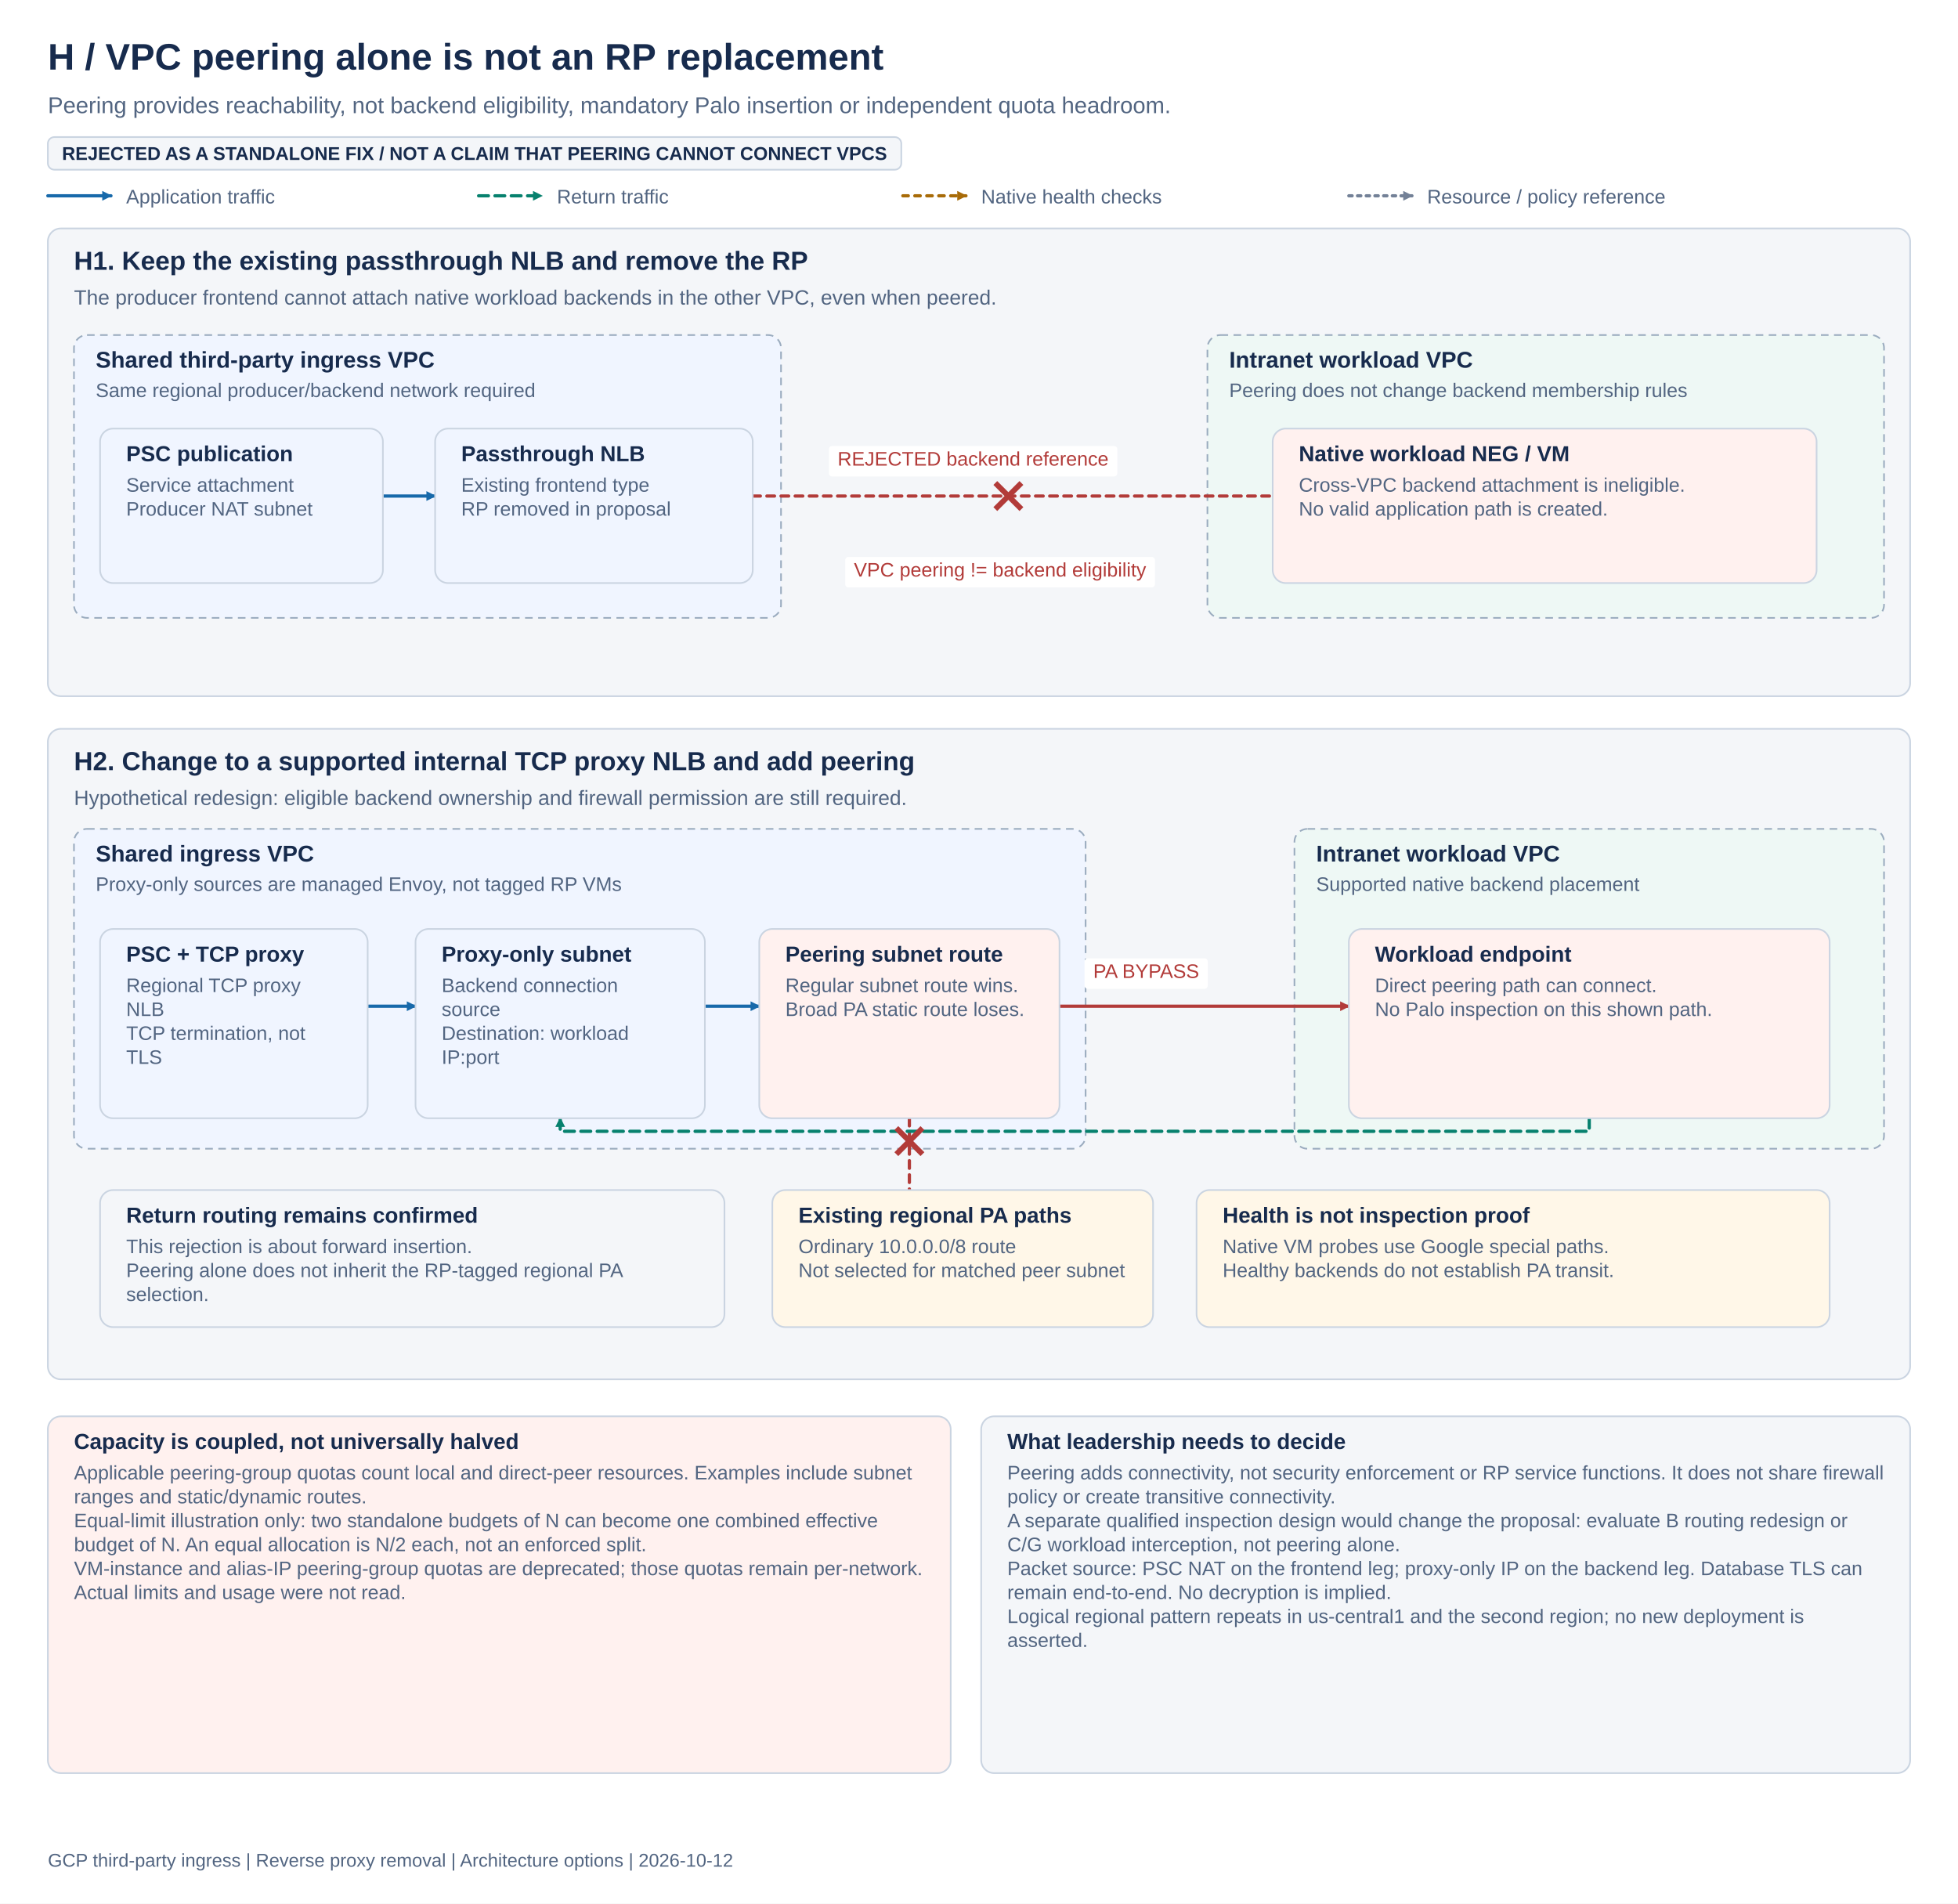
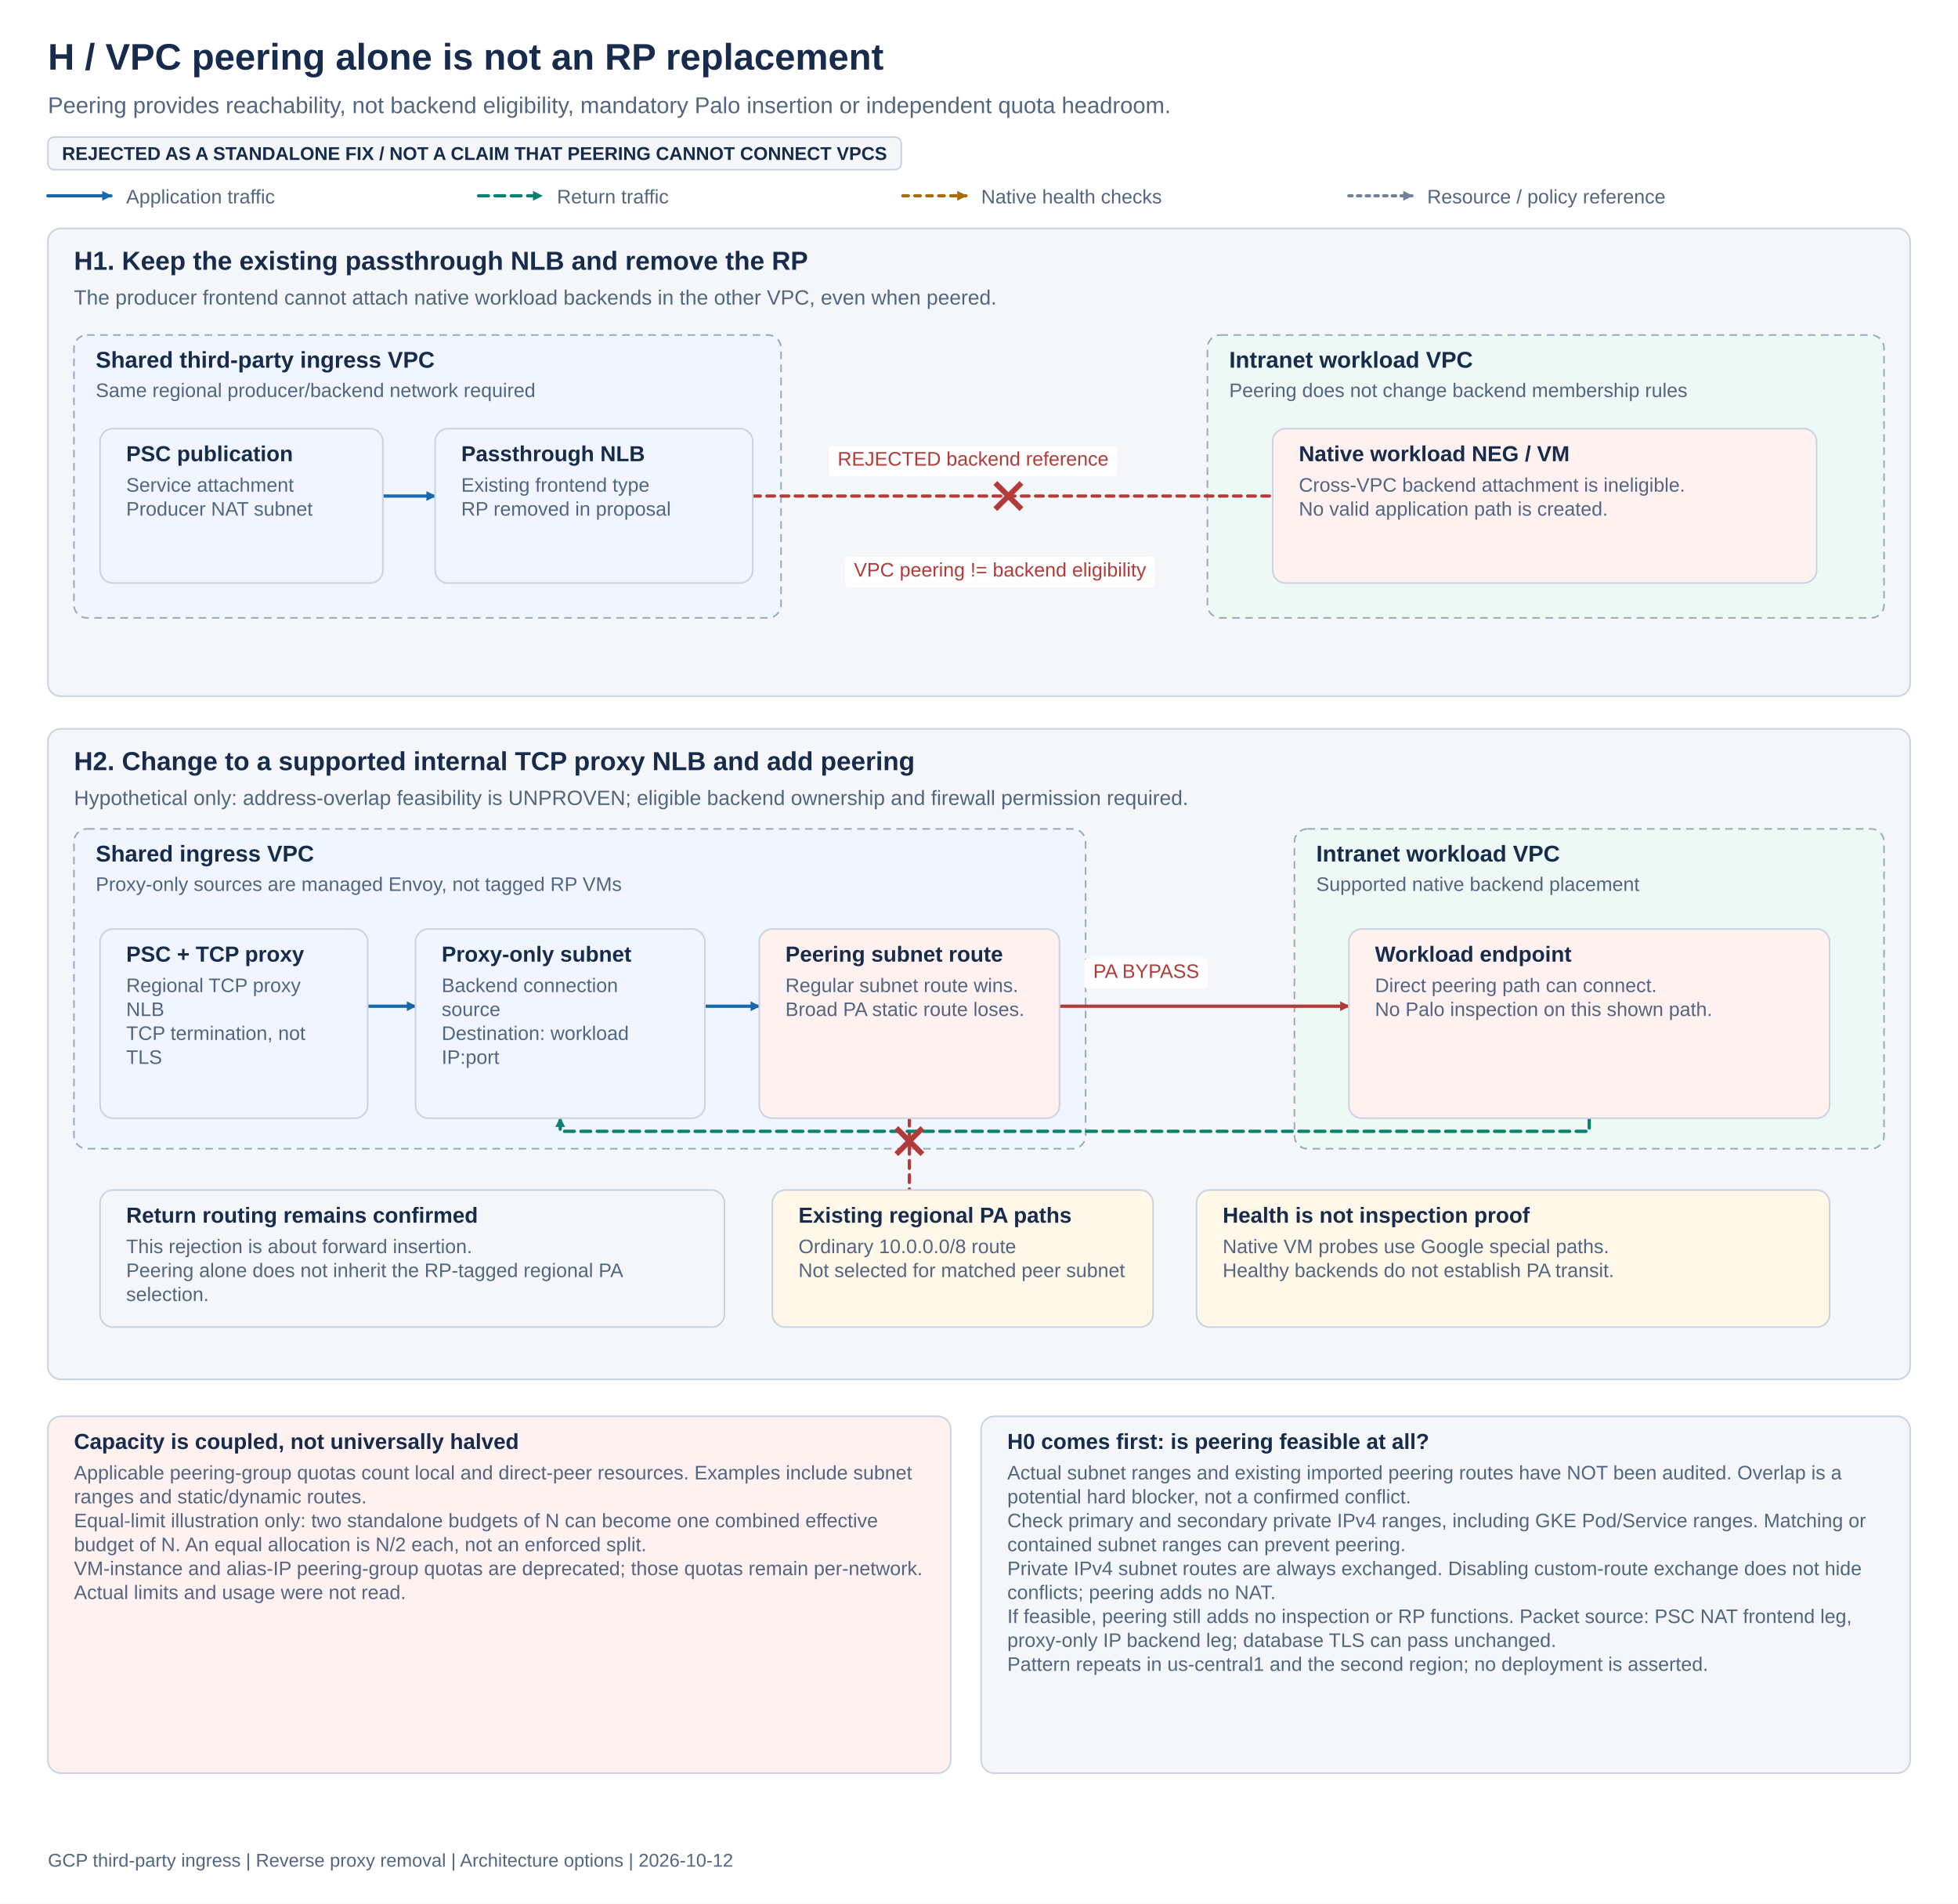
<svg xmlns="http://www.w3.org/2000/svg" width="1800" height="1750" viewBox="0 0 1800 1750" role="img" aria-labelledby="title desc">
  <defs>
    <marker id="ink" markerWidth="9" markerHeight="9" refX="8" refY="4.5" orient="auto" markerUnits="userSpaceOnUse">
      <path d="M 0,0 L 9,4.5 L 0,9 Z" fill="#172b4d" />
    </marker>
    <marker id="ink-start" markerWidth="9" markerHeight="9" refX="1" refY="4.5" orient="auto" markerUnits="userSpaceOnUse">
      <path d="M 9,0 L 0,4.5 L 9,9 Z" fill="#172b4d" />
    </marker>
    <marker id="muted" markerWidth="9" markerHeight="9" refX="8" refY="4.5" orient="auto" markerUnits="userSpaceOnUse">
      <path d="M 0,0 L 9,4.5 L 0,9 Z" fill="#526581" />
    </marker>
    <marker id="muted-start" markerWidth="9" markerHeight="9" refX="1" refY="4.5" orient="auto" markerUnits="userSpaceOnUse">
      <path d="M 9,0 L 0,4.5 L 9,9 Z" fill="#526581" />
    </marker>
    <marker id="data" markerWidth="9" markerHeight="9" refX="8" refY="4.5" orient="auto" markerUnits="userSpaceOnUse">
      <path d="M 0,0 L 9,4.5 L 0,9 Z" fill="#1769aa" />
    </marker>
    <marker id="data-start" markerWidth="9" markerHeight="9" refX="1" refY="4.5" orient="auto" markerUnits="userSpaceOnUse">
      <path d="M 9,0 L 0,4.5 L 9,9 Z" fill="#1769aa" />
    </marker>
    <marker id="return" markerWidth="9" markerHeight="9" refX="8" refY="4.5" orient="auto" markerUnits="userSpaceOnUse">
      <path d="M 0,0 L 9,4.5 L 0,9 Z" fill="#07816e" />
    </marker>
    <marker id="return-start" markerWidth="9" markerHeight="9" refX="1" refY="4.5" orient="auto" markerUnits="userSpaceOnUse">
      <path d="M 9,0 L 0,4.5 L 9,9 Z" fill="#07816e" />
    </marker>
    <marker id="health" markerWidth="9" markerHeight="9" refX="8" refY="4.5" orient="auto" markerUnits="userSpaceOnUse">
      <path d="M 0,0 L 9,4.5 L 0,9 Z" fill="#a86b08" />
    </marker>
    <marker id="health-start" markerWidth="9" markerHeight="9" refX="1" refY="4.5" orient="auto" markerUnits="userSpaceOnUse">
      <path d="M 9,0 L 0,4.5 L 9,9 Z" fill="#a86b08" />
    </marker>
    <marker id="inspect" markerWidth="9" markerHeight="9" refX="8" refY="4.5" orient="auto" markerUnits="userSpaceOnUse">
      <path d="M 0,0 L 9,4.5 L 0,9 Z" fill="#7454b1" />
    </marker>
    <marker id="inspect-start" markerWidth="9" markerHeight="9" refX="1" refY="4.5" orient="auto" markerUnits="userSpaceOnUse">
      <path d="M 9,0 L 0,4.5 L 9,9 Z" fill="#7454b1" />
    </marker>
    <marker id="risk" markerWidth="9" markerHeight="9" refX="8" refY="4.5" orient="auto" markerUnits="userSpaceOnUse">
      <path d="M 0,0 L 9,4.5 L 0,9 Z" fill="#b23b39" />
    </marker>
    <marker id="risk-start" markerWidth="9" markerHeight="9" refX="1" refY="4.5" orient="auto" markerUnits="userSpaceOnUse">
      <path d="M 9,0 L 0,4.5 L 9,9 Z" fill="#b23b39" />
    </marker>
    <marker id="control" markerWidth="9" markerHeight="9" refX="8" refY="4.5" orient="auto" markerUnits="userSpaceOnUse">
      <path d="M 0,0 L 9,4.5 L 0,9 Z" fill="#738197" />
    </marker>
    <marker id="control-start" markerWidth="9" markerHeight="9" refX="1" refY="4.5" orient="auto" markerUnits="userSpaceOnUse">
      <path d="M 9,0 L 0,4.5 L 9,9 Z" fill="#738197" />
    </marker>
  </defs>
  <rect width="1800" height="1750" fill="#ffffff" />
  <g font-family="Liberation Sans, Arial, sans-serif">
    <rect x="44" y="210" width="1712" height="430" rx="12" fill="#f4f6f9" stroke="#cad4e1" stroke-width="1.5" />
    <rect x="68" y="308" width="650" height="260" rx="12" fill="#f0f5ff" stroke="#9bacbf" stroke-width="1.5" stroke-dasharray="7 5" />
    <rect x="1110" y="308" width="622" height="260" rx="12" fill="#eef8f5" stroke="#9bacbf" stroke-width="1.5" stroke-dasharray="7 5" />
    <rect x="44" y="670" width="1712" height="598" rx="12" fill="#f4f6f9" stroke="#cad4e1" stroke-width="1.5" />
    <rect x="68" y="762" width="930" height="294" rx="12" fill="#f0f5ff" stroke="#9bacbf" stroke-width="1.5" stroke-dasharray="7 5" />
    <rect x="1190" y="762" width="542" height="294" rx="12" fill="#eef8f5" stroke="#9bacbf" stroke-width="1.5" stroke-dasharray="7 5" />
    <path d="M 44,180 L 102,180" fill="none" stroke="#1769aa" stroke-width="3" stroke-linejoin="round" stroke-linecap="round" marker-end="url(#data)" />
    <path d="M 440,180 L 498,180" fill="none" stroke="#07816e" stroke-width="3" stroke-linejoin="round" stroke-linecap="round" stroke-dasharray="9 6" marker-end="url(#return)" />
    <path d="M 830,180 L 888,180" fill="none" stroke="#a86b08" stroke-width="3" stroke-linejoin="round" stroke-linecap="round" stroke-dasharray="5 6" marker-end="url(#health)" />
    <path d="M 1240,180 L 1298,180" fill="none" stroke="#738197" stroke-width="3" stroke-linejoin="round" stroke-linecap="round" stroke-dasharray="3 5" marker-end="url(#control)" />
    <path d="M 352,456 L 400,456" fill="none" stroke="#1769aa" stroke-width="3" stroke-linejoin="round" stroke-linecap="round" marker-end="url(#data)" />
    <path d="M 692,456 L 1170,456" fill="none" stroke="#b23b39" stroke-width="3" stroke-linejoin="round" stroke-linecap="round" stroke-dasharray="7 6" />
    <path d="M 338,925 L 382,925" fill="none" stroke="#1769aa" stroke-width="3" stroke-linejoin="round" stroke-linecap="round" marker-end="url(#data)" />
    <path d="M 648,925 L 698,925" fill="none" stroke="#1769aa" stroke-width="3" stroke-linejoin="round" stroke-linecap="round" marker-end="url(#data)" />
    <path d="M 974,925 L 1240,925" fill="none" stroke="#b23b39" stroke-width="3" stroke-linejoin="round" stroke-linecap="round" marker-end="url(#risk)" />
    <path d="M 836,1028 L 836,1094" fill="none" stroke="#b23b39" stroke-width="3" stroke-linejoin="round" stroke-linecap="round" stroke-dasharray="7 6" />
    <path d="M 1461,1028 L 1461,1040 L 515,1040 L 515,1028" fill="none" stroke="#07816e" stroke-width="3" stroke-linejoin="round" stroke-linecap="round" stroke-dasharray="9 6" marker-end="url(#return)" />
    <text x="68" y="248" font-size="24" font-weight="700" fill="#172b4d">H1. Keep the existing passthrough NLB and remove the RP</text>
    <text x="68" y="280" font-size="19" font-weight="400" fill="#526581">The producer frontend cannot attach native workload backends in the other VPC, even when peered.</text>
    <text x="88" y="338" font-size="21" font-weight="700" fill="#172b4d">Shared third-party ingress VPC</text>
    <text x="88" y="365" font-size="18" font-weight="400" fill="#526581">Same regional producer/backend network required</text>
    <text x="1130" y="338" font-size="21" font-weight="700" fill="#172b4d">Intranet workload VPC</text>
    <text x="1130" y="365" font-size="18" font-weight="400" fill="#526581">Peering does not change backend membership rules</text>
    <rect x="92" y="394" width="260" height="142" rx="12" fill="#f0f5ff" stroke="#cad4e1" stroke-width="1.5" />
    <text x="116" y="424" font-size="20" font-weight="700" fill="#172b4d">PSC publication</text>
    <text x="116" y="452" font-size="18" font-weight="400" fill="#526581">Service attachment</text>
    <text x="116" y="474" font-size="18" font-weight="400" fill="#526581">Producer NAT subnet</text>
    <rect x="400" y="394" width="292" height="142" rx="12" fill="#f0f5ff" stroke="#cad4e1" stroke-width="1.5" />
    <text x="424" y="424" font-size="20" font-weight="700" fill="#172b4d">Passthrough NLB</text>
    <text x="424" y="452" font-size="18" font-weight="400" fill="#526581">Existing frontend type</text>
    <text x="424" y="474" font-size="18" font-weight="400" fill="#526581">RP removed in proposal</text>
    <rect x="1170" y="394" width="500" height="142" rx="12" fill="#fff1ef" stroke="#cad4e1" stroke-width="1.5" />
    <text x="1194" y="424" font-size="20" font-weight="700" fill="#172b4d">Native workload NEG / VM</text>
    <text x="1194" y="452" font-size="18" font-weight="400" fill="#526581">Cross-VPC backend attachment is ineligible.</text>
    <text x="1194" y="474" font-size="18" font-weight="400" fill="#526581">No valid application path is created.</text>
    <text x="68" y="708" font-size="24" font-weight="700" fill="#172b4d">H2. Change to a supported internal TCP proxy NLB and add peering</text>
-     <text x="68" y="740" font-size="19" font-weight="400" fill="#526581">Hypothetical redesign: eligible backend ownership and firewall permission are still required.</text>
+     <text x="68" y="740" font-size="19" font-weight="400" fill="#526581">Hypothetical only: address-overlap feasibility is UNPROVEN; eligible backend ownership and firewall permission required.</text>
    <text x="88" y="792" font-size="21" font-weight="700" fill="#172b4d">Shared ingress VPC</text>
    <text x="88" y="819" font-size="18" font-weight="400" fill="#526581">Proxy-only sources are managed Envoy, not tagged RP VMs</text>
    <text x="1210" y="792" font-size="21" font-weight="700" fill="#172b4d">Intranet workload VPC</text>
    <text x="1210" y="819" font-size="18" font-weight="400" fill="#526581">Supported native backend placement</text>
    <rect x="92" y="854" width="246" height="174" rx="12" fill="#f0f5ff" stroke="#cad4e1" stroke-width="1.5" />
    <text x="116" y="884" font-size="20" font-weight="700" fill="#172b4d">PSC + TCP proxy</text>
    <text x="116" y="912" font-size="18" font-weight="400" fill="#526581">Regional TCP proxy</text>
    <text x="116" y="934" font-size="18" font-weight="400" fill="#526581">NLB</text>
    <text x="116" y="956" font-size="18" font-weight="400" fill="#526581">TCP termination, not</text>
    <text x="116" y="978" font-size="18" font-weight="400" fill="#526581">TLS</text>
    <rect x="382" y="854" width="266" height="174" rx="12" fill="#f0f5ff" stroke="#cad4e1" stroke-width="1.5" />
    <text x="406" y="884" font-size="20" font-weight="700" fill="#172b4d">Proxy-only subnet</text>
    <text x="406" y="912" font-size="18" font-weight="400" fill="#526581">Backend connection</text>
    <text x="406" y="934" font-size="18" font-weight="400" fill="#526581">source</text>
    <text x="406" y="956" font-size="18" font-weight="400" fill="#526581">Destination: workload</text>
    <text x="406" y="978" font-size="18" font-weight="400" fill="#526581">IP:port</text>
    <rect x="698" y="854" width="276" height="174" rx="12" fill="#fff1ef" stroke="#cad4e1" stroke-width="1.5" />
    <text x="722" y="884" font-size="20" font-weight="700" fill="#172b4d">Peering subnet route</text>
    <text x="722" y="912" font-size="18" font-weight="400" fill="#526581">Regular subnet route wins.</text>
    <text x="722" y="934" font-size="18" font-weight="400" fill="#526581">Broad PA static route loses.</text>
    <rect x="1240" y="854" width="442" height="174" rx="12" fill="#fff1ef" stroke="#cad4e1" stroke-width="1.5" />
    <text x="1264" y="884" font-size="20" font-weight="700" fill="#172b4d">Workload endpoint</text>
    <text x="1264" y="912" font-size="18" font-weight="400" fill="#526581">Direct peering path can connect.</text>
    <text x="1264" y="934" font-size="18" font-weight="400" fill="#526581">No Palo inspection on this shown path.</text>
    <rect x="710" y="1094" width="350" height="126" rx="12" fill="#fff7e8" stroke="#cad4e1" stroke-width="1.5" />
    <text x="734" y="1124" font-size="20" font-weight="700" fill="#172b4d">Existing regional PA paths</text>
    <text x="734" y="1152" font-size="18" font-weight="400" fill="#526581">Ordinary 10.0.0.0/8 route</text>
    <text x="734" y="1174" font-size="18" font-weight="400" fill="#526581">Not selected for matched peer subnet</text>
    <rect x="92" y="1094" width="574" height="126" rx="12" fill="#f4f6f9" stroke="#cad4e1" stroke-width="1.5" />
    <text x="116" y="1124" font-size="20" font-weight="700" fill="#172b4d">Return routing remains confirmed</text>
    <text x="116" y="1152" font-size="18" font-weight="400" fill="#526581">This rejection is about forward insertion.</text>
    <text x="116" y="1174" font-size="18" font-weight="400" fill="#526581">Peering alone does not inherit the RP-tagged regional PA</text>
    <text x="116" y="1196" font-size="18" font-weight="400" fill="#526581">selection.</text>
    <rect x="1100" y="1094" width="582" height="126" rx="12" fill="#fff7e8" stroke="#cad4e1" stroke-width="1.5" />
    <text x="1124" y="1124" font-size="20" font-weight="700" fill="#172b4d">Health is not inspection proof</text>
    <text x="1124" y="1152" font-size="18" font-weight="400" fill="#526581">Native VM probes use Google special paths.</text>
    <text x="1124" y="1174" font-size="18" font-weight="400" fill="#526581">Healthy backends do not establish PA transit.</text>
    <rect x="44" y="1302" width="830" height="328" rx="12" fill="#fff1ef" stroke="#cad4e1" stroke-width="1.5" />
    <text x="68" y="1332" font-size="20" font-weight="700" fill="#172b4d">Capacity is coupled, not universally halved</text>
    <text x="68" y="1360" font-size="18" font-weight="400" fill="#526581">Applicable peering-group quotas count local and direct-peer resources. Examples include subnet</text>
    <text x="68" y="1382" font-size="18" font-weight="400" fill="#526581">ranges and static/dynamic routes.</text>
    <text x="68" y="1404" font-size="18" font-weight="400" fill="#526581">Equal-limit illustration only: two standalone budgets of N can become one combined effective</text>
    <text x="68" y="1426" font-size="18" font-weight="400" fill="#526581">budget of N. An equal allocation is N/2 each, not an enforced split.</text>
    <text x="68" y="1448" font-size="18" font-weight="400" fill="#526581">VM-instance and alias-IP peering-group quotas are deprecated; those quotas remain per-network.</text>
    <text x="68" y="1470" font-size="18" font-weight="400" fill="#526581">Actual limits and usage were not read.</text>
    <rect x="902" y="1302" width="854" height="328" rx="12" fill="#f4f6f9" stroke="#cad4e1" stroke-width="1.5" />
-     <text x="926" y="1332" font-size="20" font-weight="700" fill="#172b4d">What leadership needs to decide</text>
-     <text x="926" y="1360" font-size="18" font-weight="400" fill="#526581">Peering adds connectivity, not security enforcement or RP service functions. It does not share firewall</text>
-     <text x="926" y="1382" font-size="18" font-weight="400" fill="#526581">policy or create transitive connectivity.</text>
-     <text x="926" y="1404" font-size="18" font-weight="400" fill="#526581">A separate qualified inspection design would change the proposal: evaluate B routing redesign or</text>
-     <text x="926" y="1426" font-size="18" font-weight="400" fill="#526581">C/G workload interception, not peering alone.</text>
-     <text x="926" y="1448" font-size="18" font-weight="400" fill="#526581">Packet source: PSC NAT on the frontend leg; proxy-only IP on the backend leg. Database TLS can</text>
-     <text x="926" y="1470" font-size="18" font-weight="400" fill="#526581">remain end-to-end. No decryption is implied.</text>
-     <text x="926" y="1492" font-size="18" font-weight="400" fill="#526581">Logical regional pattern repeats in us-central1 and the second region; no new deployment is</text>
-     <text x="926" y="1514" font-size="18" font-weight="400" fill="#526581">asserted.</text>
+     <text x="926" y="1332" font-size="20" font-weight="700" fill="#172b4d">H0 comes first: is peering feasible at all?</text>
+     <text x="926" y="1360" font-size="18" font-weight="400" fill="#526581">Actual subnet ranges and existing imported peering routes have NOT been audited. Overlap is a</text>
+     <text x="926" y="1382" font-size="18" font-weight="400" fill="#526581">potential hard blocker, not a confirmed conflict.</text>
+     <text x="926" y="1404" font-size="18" font-weight="400" fill="#526581">Check primary and secondary private IPv4 ranges, including GKE Pod/Service ranges. Matching or</text>
+     <text x="926" y="1426" font-size="18" font-weight="400" fill="#526581">contained subnet ranges can prevent peering.</text>
+     <text x="926" y="1448" font-size="18" font-weight="400" fill="#526581">Private IPv4 subnet routes are always exchanged. Disabling custom-route exchange does not hide</text>
+     <text x="926" y="1470" font-size="18" font-weight="400" fill="#526581">conflicts; peering adds no NAT.</text>
+     <text x="926" y="1492" font-size="18" font-weight="400" fill="#526581">If feasible, peering still adds no inspection or RP functions. Packet source: PSC NAT frontend leg,</text>
+     <text x="926" y="1514" font-size="18" font-weight="400" fill="#526581">proxy-only IP backend leg; database TLS can pass unchanged.</text>
+     <text x="926" y="1536" font-size="18" font-weight="400" fill="#526581">Pattern repeats in us-central1 and the second region; no deployment is asserted.</text>
    <text x="44" y="1716" font-size="17" font-weight="400" fill="#526581">GCP third-party ingress | Reverse proxy removal | Architecture options | 2026-10-12</text>
    <text x="44" y="64" font-size="34" font-weight="700" fill="#172b4d">H / VPC peering alone is not an RP replacement</text>
    <text x="44" y="104" font-size="21" font-weight="400" fill="#526581">Peering provides reachability, not backend eligibility, mandatory Palo insertion or independent quota headroom.</text>
    <rect x="44" y="126" width="784.578" height="30" rx="6" fill="#f4f6f9" stroke="#cad4e1" stroke-width="1.5" />
    <text x="57" y="147" font-size="17" font-weight="700" fill="#172b4d">REJECTED AS A STANDALONE FIX / NOT A CLAIM THAT PEERING CANNOT CONNECT VPCS</text>
    <text x="116" y="187" font-size="18" font-weight="400" fill="#526581">Application traffic</text>
    <text x="512" y="187" font-size="18" font-weight="400" fill="#526581">Return traffic</text>
    <text x="902" y="187" font-size="18" font-weight="400" fill="#526581">Native health checks</text>
    <text x="1312" y="187" font-size="18" font-weight="400" fill="#526581">Resource / policy reference</text>
    <path d="M 915,444 L 939,468 M 915,468 L 939,444" fill="none" stroke="#b23b39" stroke-width="5" />
    <rect x="762" y="410" width="265.156" height="28" rx="3" fill="#ffffff" stroke="none" stroke-width="1.5" />
    <text x="770" y="428" font-size="18" font-weight="400" fill="#b23b39">REJECTED backend reference</text>
    <rect x="777" y="512" width="284.719" height="28" rx="3" fill="#ffffff" stroke="none" stroke-width="1.5" />
    <text x="785" y="530" font-size="18" font-weight="400" fill="#b23b39">VPC peering != backend eligibility</text>
    <rect x="997" y="881" width="113.344" height="28" rx="3" fill="#ffffff" stroke="none" stroke-width="1.5" />
    <text x="1005" y="899" font-size="18" font-weight="400" fill="#b23b39">PA BYPASS</text>
    <path d="M 824,1037 L 848,1061 M 824,1061 L 848,1037" fill="none" stroke="#b23b39" stroke-width="5" />
  </g>
</svg>
